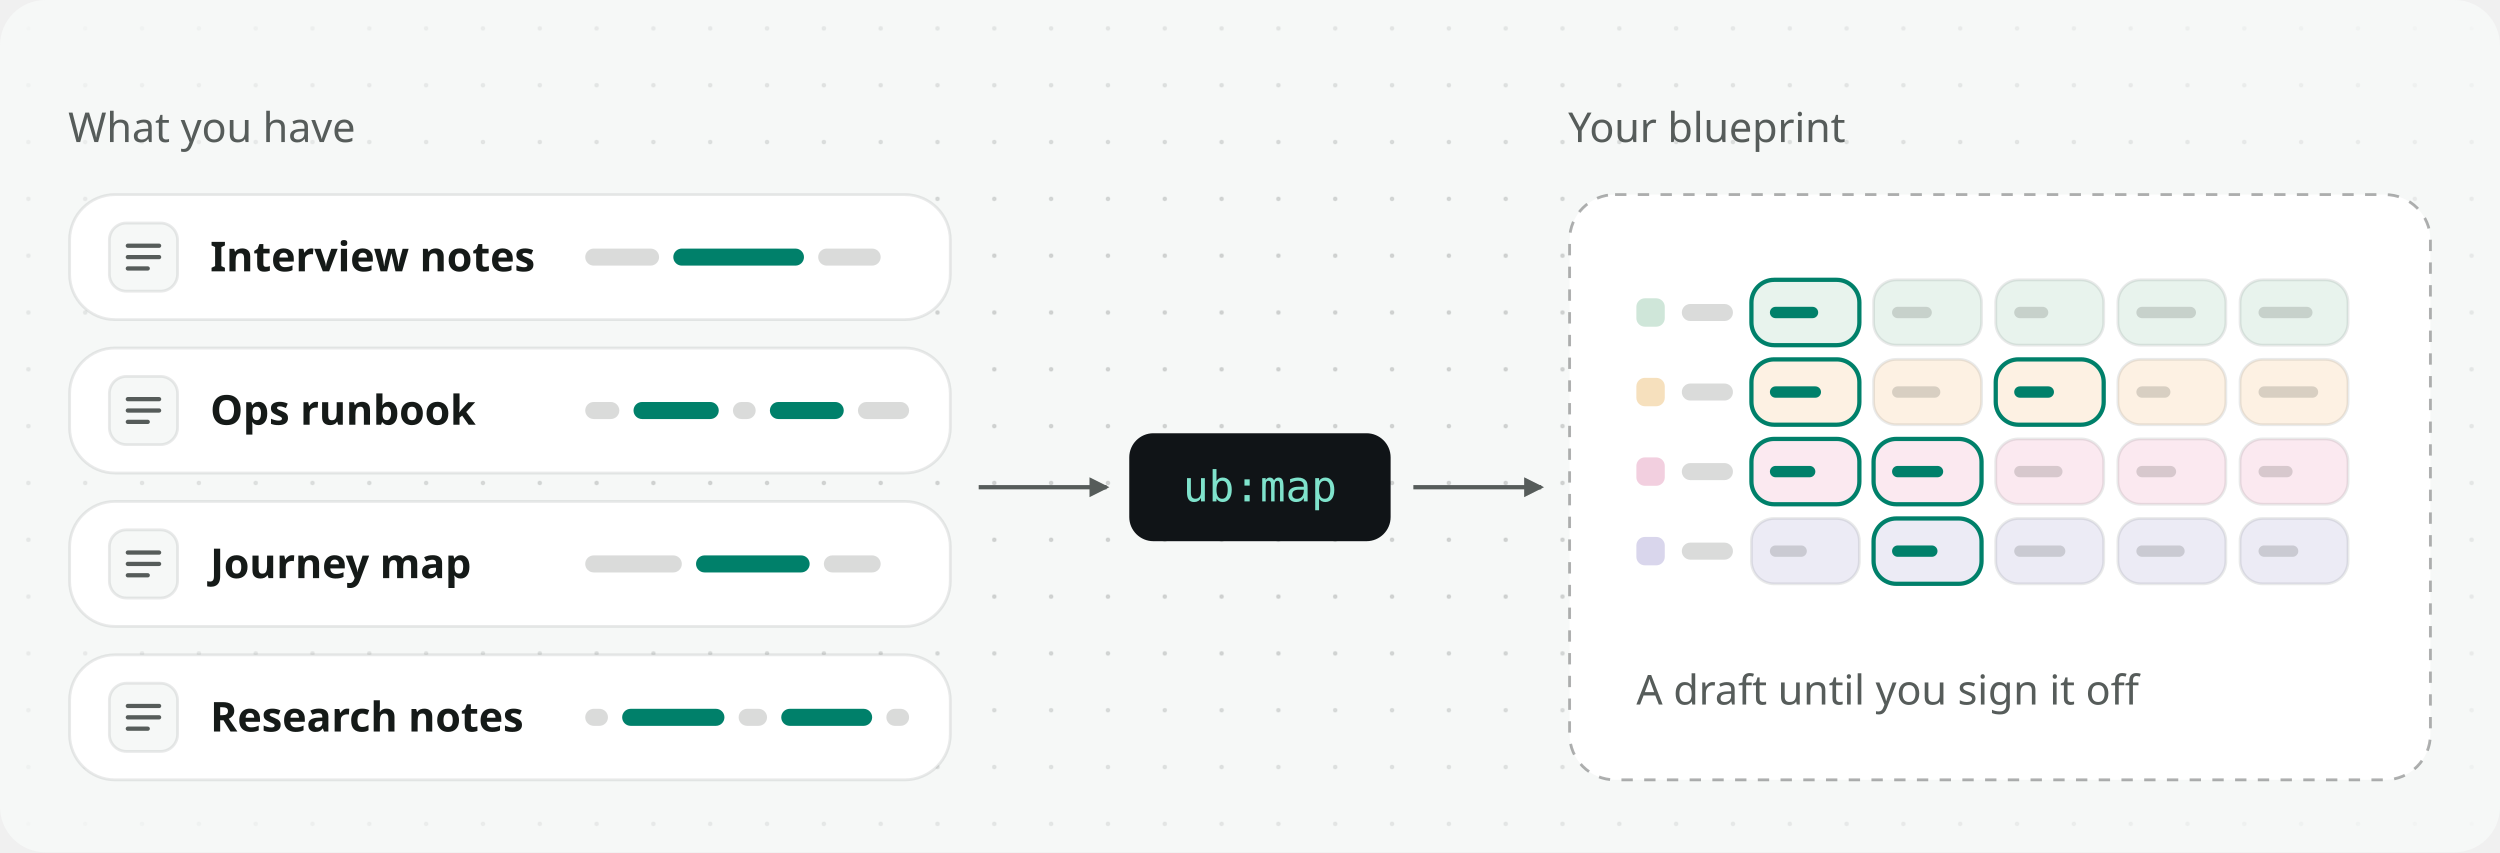
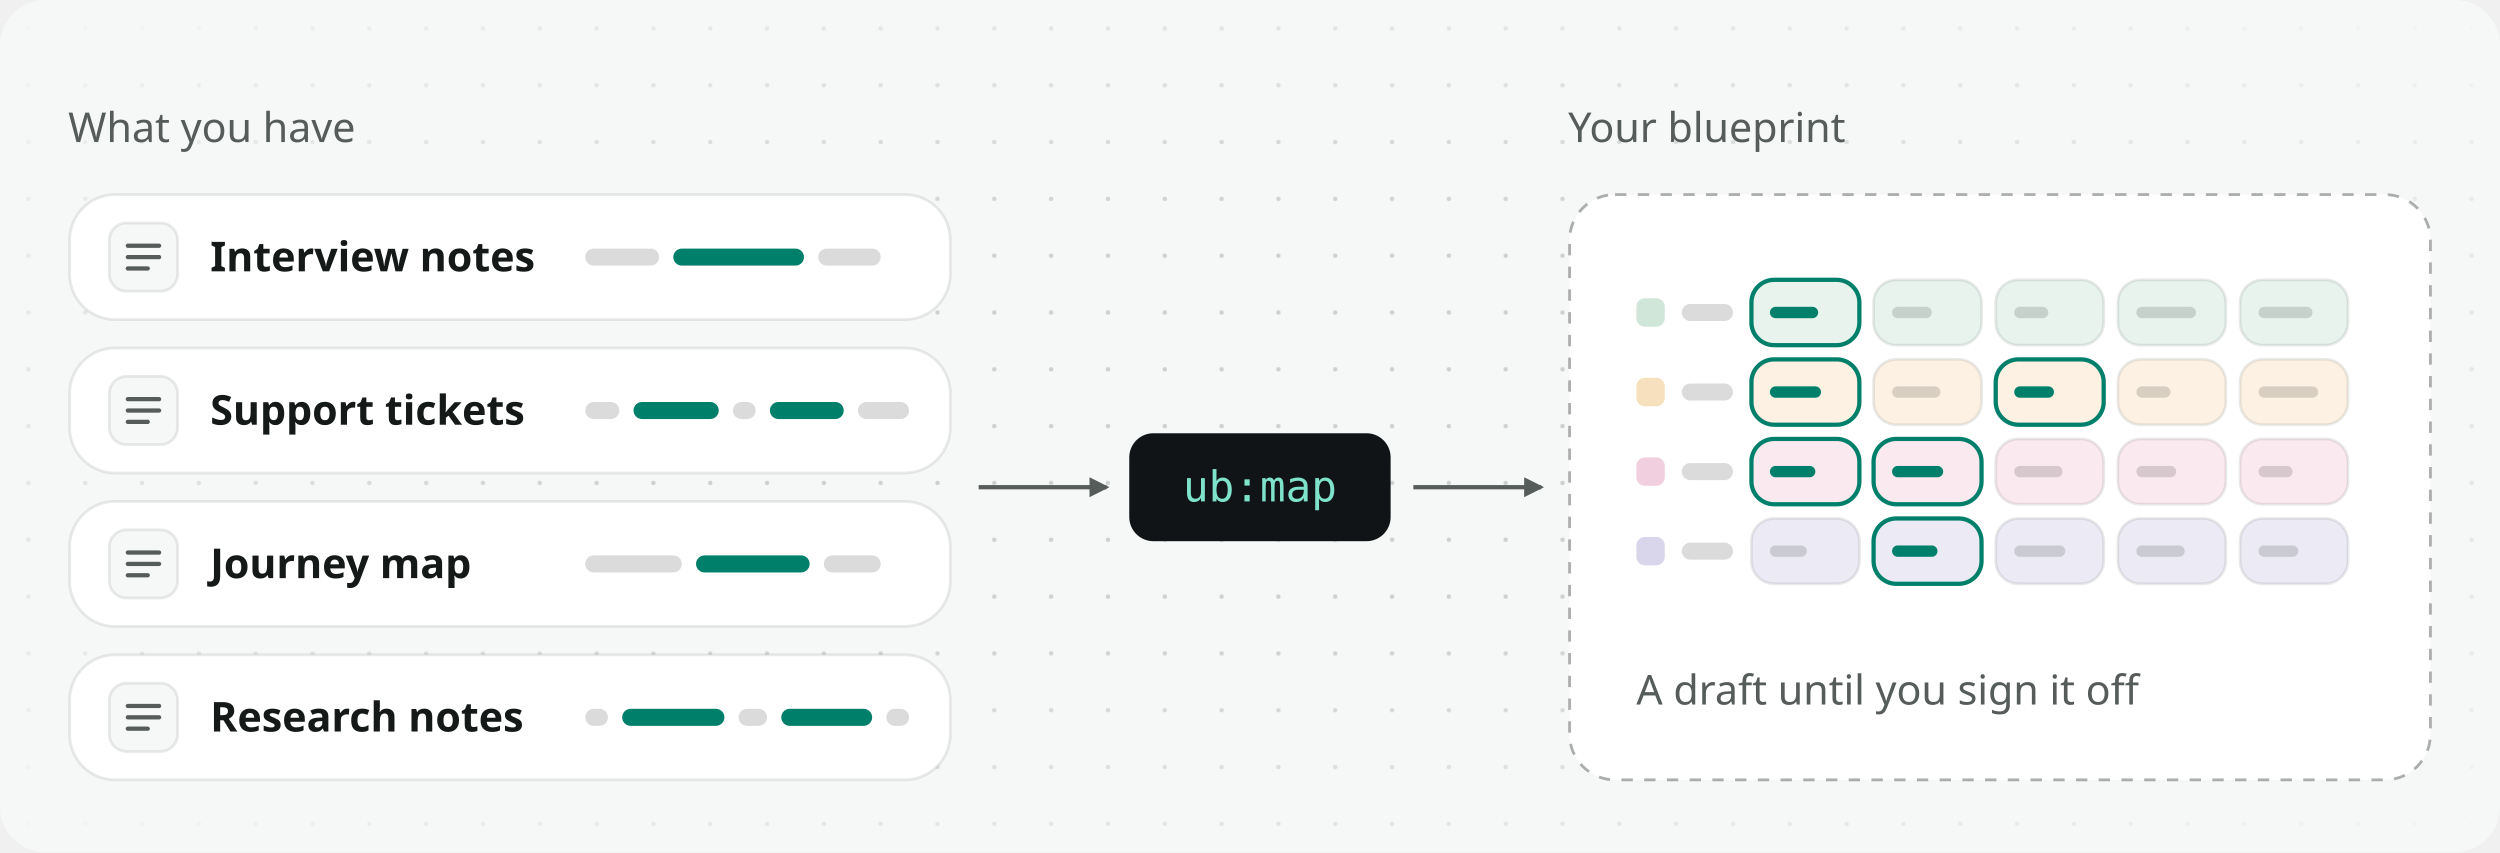
<svg xmlns="http://www.w3.org/2000/svg" viewBox="0 0 880 300" font-family="'Ubuntu Sans', system-ui, sans-serif">
  <style>
    .plate { fill: #f6f8f7; }
    .dot { fill: #151a18; fill-opacity: 0.17; }
    .card { fill: #ffffff; stroke: #151a18; stroke-opacity: 0.09; }
    .card-dash { fill: #ffffff; stroke: #151a18; stroke-opacity: 0.34; stroke-dasharray: 4 4; }
    .card-focus { fill: #ffffff; stroke: #00806a; stroke-width: 1.5; }
    .title { font-size: 15px; font-weight: 600; fill: #151a18; }
    .label { font-size: 14.5px; fill: #565c5a; }
    .label-teal { font-size: 14.5px; font-weight: 600; fill: #00806a; }
    .strong { font-size: 14.5px; font-weight: 600; fill: #151a18; }
    .flow { stroke: #565c5a; stroke-width: 1.5; fill: none; }
    .flow-head { fill: #565c5a; }
    .trace { stroke: #00806a; stroke-width: 1.5; fill: none; }
    .trace-dash { stroke: #00806a; stroke-width: 1.5; fill: none; stroke-dasharray: 4 4; }
    .trace-head { fill: #00806a; }
    .skel { fill: #151a18; fill-opacity: 0.16; }
    .skel-teal { fill: #00806a; }
    .cell { stroke: #151a18; stroke-opacity: 0.09; }
    .cell-dash { fill: none; stroke: #151a18; stroke-opacity: 0.34; stroke-dasharray: 3 3; }
    .cell-focus { stroke: #00806a; stroke-opacity: 1; stroke-width: 1.5; }
    .cell-focus-dash { stroke: #00806a; stroke-opacity: 1; stroke-width: 1.5; stroke-dasharray: 3 3; }
    .cell-stale { fill: #fff4e0; stroke: #b45309; stroke-width: 1.25; }
    .skel-stale { fill: #b45309; fill-opacity: 0.55; }
    .flag { fill: #00806a; stroke: #ffffff; stroke-width: 2; }
    .faded { opacity: 0.4; }
    .rule { stroke: #151a18; stroke-opacity: 0.09; }
    .tile { fill: #f6f8f7; stroke: #151a18; stroke-opacity: 0.09; }
    .glyph { fill: none; stroke: #565c5a; stroke-width: 1.5; stroke-linecap: round; stroke-linejoin: round; }
    .raised { fill: #ffffff; stroke: #151a18; stroke-opacity: 0.17; }
-     .tag { fill: #ffffff; stroke: #151a18; stroke-opacity: 0.17; }
    .term { fill: #101417; stroke: #101417; }
    .term-key { font-family: 'Ubuntu Sans Mono', ui-monospace, SFMono-Regular, Menlo, monospace; font-size: 15px; font-weight: 500; fill: #7fe3cc; }
    .lane-c { fill: #e8f3ed; } .sq-c { fill: #cfe6d9; }
    .lane-f { fill: #fdf1e3; } .sq-f { fill: #f6e0bd; }
    .lane-b { fill: #fbe9f0; } .sq-b { fill: #f2cfdf; }
    .lane-s { fill: #ecebf5; } .sq-s { fill: #d9d6ec; }
  </style>
  <defs>
    <pattern id="grid" width="20" height="20" patternUnits="userSpaceOnUse">
      <circle class="dot" cx="10" cy="10" r="0.8" />
    </pattern>
    <radialGradient id="fade" cx="50%" cy="50%" r="70%">
      <stop offset="0.35" stop-color="#fff" />
      <stop offset="1" stop-color="#000" />
    </radialGradient>
    <mask id="fadeMask">
      <rect width="880" height="300" fill="url(#fade)" />
    </mask>
    <marker id="headMuted" markerWidth="8" markerHeight="8" refX="6" refY="4" orient="auto" markerUnits="userSpaceOnUse">
      <path class="flow-head" d="M0,0.5 L7,4 L0,7.5 Z" />
    </marker>
    <marker id="headTeal" markerWidth="8" markerHeight="8" refX="6" refY="4" orient="auto-start-reverse" markerUnits="userSpaceOnUse">
      <path class="trace-head" d="M0,0.5 L7,4 L0,7.5 Z" />
    </marker>
  </defs>
  <rect class="plate" width="880" height="300" rx="16" />
  <rect width="880" height="300" rx="16" fill="url(#grid)" mask="url(#fadeMask)" />
  <text class="label" x="24" y="50">What you have</text>
  <rect class="card" x="24.5" y="68.5" width="310" height="44" rx="16" />
  <rect class="tile" x="38.5" y="78.5" width="24" height="24" rx="6" />
  <path class="glyph" d="M45,86.5 H56 M45,90.5 H56 M45,94.5 H52" />
  <text class="strong" x="74" y="95.5">Interview notes</text>
  <rect class="skel" x="206" y="87.5" width="26" height="6" rx="3" />
  <rect class="skel-teal" x="237" y="87.5" width="46" height="6" rx="3" />
  <rect class="skel" x="288" y="87.5" width="22" height="6" rx="3" />
  <rect class="card" x="24.5" y="122.5" width="310" height="44" rx="16" />
  <rect class="tile" x="38.5" y="132.5" width="24" height="24" rx="6" />
  <path class="glyph" d="M45,140.5 H56 M45,144.5 H56 M45,148.5 H52" />
-   <text class="strong" x="74" y="149.5">Ops runbook</text>
+   <text class="strong" x="74" y="149.5">Support tickets</text>
  <rect class="skel" x="206" y="141.5" width="12" height="6" rx="3" />
  <rect class="skel-teal" x="223" y="141.5" width="30" height="6" rx="3" />
  <rect class="skel" x="258" y="141.5" width="8" height="6" rx="3" />
  <rect class="skel-teal" x="271" y="141.5" width="26" height="6" rx="3" />
  <rect class="skel" x="302" y="141.5" width="18" height="6" rx="3" />
  <rect class="card" x="24.5" y="176.5" width="310" height="44" rx="16" />
  <rect class="tile" x="38.5" y="186.5" width="24" height="24" rx="6" />
  <path class="glyph" d="M45,194.5 H56 M45,198.5 H56 M45,202.5 H52" />
  <text class="strong" x="74" y="203.5">Journey map</text>
  <rect class="skel" x="206" y="195.5" width="34" height="6" rx="3" />
  <rect class="skel-teal" x="245" y="195.5" width="40" height="6" rx="3" />
  <rect class="skel" x="290" y="195.5" width="20" height="6" rx="3" />
  <rect class="card" x="24.5" y="230.5" width="310" height="44" rx="16" />
  <rect class="tile" x="38.5" y="240.5" width="24" height="24" rx="6" />
  <path class="glyph" d="M45,248.5 H56 M45,252.5 H56 M45,256.5 H52" />
  <text class="strong" x="74" y="257.5">Research notes</text>
  <rect class="skel" x="206" y="249.5" width="8" height="6" rx="3" />
  <rect class="skel-teal" x="219" y="249.5" width="36" height="6" rx="3" />
  <rect class="skel" x="260" y="249.5" width="10" height="6" rx="3" />
  <rect class="skel-teal" x="275" y="249.5" width="32" height="6" rx="3" />
  <rect class="skel" x="312" y="249.5" width="8" height="6" rx="3" />
  <path class="flow" d="M344.5,171.5 H389.5" marker-end="url(#headMuted)" />
  <rect class="term" x="398" y="153" width="91" height="37" rx="8" />
  <text class="term-key" x="443.5" y="176.5" text-anchor="middle">ub:map</text>
  <path class="flow" d="M497.5,171.5 H542.5" marker-end="url(#headMuted)" />
  <text class="label" x="552" y="50">Your blueprint</text>
  <rect class="card-dash" x="552.5" y="68.5" width="303" height="206" rx="16" />
  <rect class="sq-c" x="576" y="105" width="10" height="10" rx="3" />
  <rect class="skel" x="592" y="107" width="18" height="6" rx="3" />
  <rect class="lane-c cell-focus" x="616.5" y="98.5" width="38" height="23" rx="8" />
  <rect class="skel-teal" x="623" y="108" width="17" height="4" rx="2" />
  <rect class="lane-c cell" x="659.5" y="98.5" width="38" height="23" rx="8" />
  <rect class="skel" x="666" y="108" width="14" height="4" rx="2" />
  <rect class="lane-c cell" x="702.5" y="98.5" width="38" height="23" rx="8" />
  <rect class="skel" x="709" y="108" width="12" height="4" rx="2" />
  <rect class="lane-c cell" x="745.5" y="98.5" width="38" height="23" rx="8" />
  <rect class="skel" x="752" y="108" width="21" height="4" rx="2" />
  <rect class="lane-c cell" x="788.5" y="98.5" width="38" height="23" rx="8" />
  <rect class="skel" x="795" y="108" width="19" height="4" rx="2" />
  <rect class="sq-f" x="576" y="133" width="10" height="10" rx="3" />
  <rect class="skel" x="592" y="135" width="18" height="6" rx="3" />
  <rect class="lane-f cell-focus" x="616.5" y="126.5" width="38" height="23" rx="8" />
  <rect class="skel-teal" x="623" y="136" width="18" height="4" rx="2" />
  <rect class="lane-f cell" x="659.5" y="126.5" width="38" height="23" rx="8" />
  <rect class="skel" x="666" y="136" width="17" height="4" rx="2" />
  <rect class="lane-f cell-focus" x="702.5" y="126.5" width="38" height="23" rx="8" />
  <rect class="skel-teal" x="709" y="136" width="14" height="4" rx="2" />
  <rect class="lane-f cell" x="745.5" y="126.5" width="38" height="23" rx="8" />
  <rect class="skel" x="752" y="136" width="12" height="4" rx="2" />
  <rect class="lane-f cell" x="788.5" y="126.5" width="38" height="23" rx="8" />
  <rect class="skel" x="795" y="136" width="21" height="4" rx="2" />
  <rect class="sq-b" x="576" y="161" width="10" height="10" rx="3" />
  <rect class="skel" x="592" y="163" width="18" height="6" rx="3" />
  <rect class="lane-b cell-focus" x="616.5" y="154.5" width="38" height="23" rx="8" />
  <rect class="skel-teal" x="623" y="164" width="16" height="4" rx="2" />
  <rect class="lane-b cell-focus" x="659.5" y="154.5" width="38" height="23" rx="8" />
  <rect class="skel-teal" x="666" y="164" width="18" height="4" rx="2" />
  <rect class="lane-b cell" x="702.5" y="154.5" width="38" height="23" rx="8" />
  <rect class="skel" x="709" y="164" width="17" height="4" rx="2" />
  <rect class="lane-b cell" x="745.5" y="154.5" width="38" height="23" rx="8" />
  <rect class="skel" x="752" y="164" width="14" height="4" rx="2" />
  <rect class="lane-b cell" x="788.5" y="154.5" width="38" height="23" rx="8" />
  <rect class="skel" x="795" y="164" width="12" height="4" rx="2" />
  <rect class="sq-s" x="576" y="189" width="10" height="10" rx="3" />
  <rect class="skel" x="592" y="191" width="18" height="6" rx="3" />
  <rect class="lane-s cell" x="616.5" y="182.5" width="38" height="23" rx="8" />
  <rect class="skel" x="623" y="192" width="13" height="4" rx="2" />
  <rect class="lane-s cell-focus" x="659.5" y="182.5" width="38" height="23" rx="8" />
  <rect class="skel-teal" x="666" y="192" width="16" height="4" rx="2" />
  <rect class="lane-s cell" x="702.5" y="182.5" width="38" height="23" rx="8" />
  <rect class="skel" x="709" y="192" width="18" height="4" rx="2" />
  <rect class="lane-s cell" x="745.5" y="182.5" width="38" height="23" rx="8" />
  <rect class="skel" x="752" y="192" width="17" height="4" rx="2" />
  <rect class="lane-s cell" x="788.5" y="182.5" width="38" height="23" rx="8" />
  <rect class="skel" x="795" y="192" width="14" height="4" rx="2" />
  <text class="label" x="576" y="248">A draft until you sign it off</text>
</svg>
